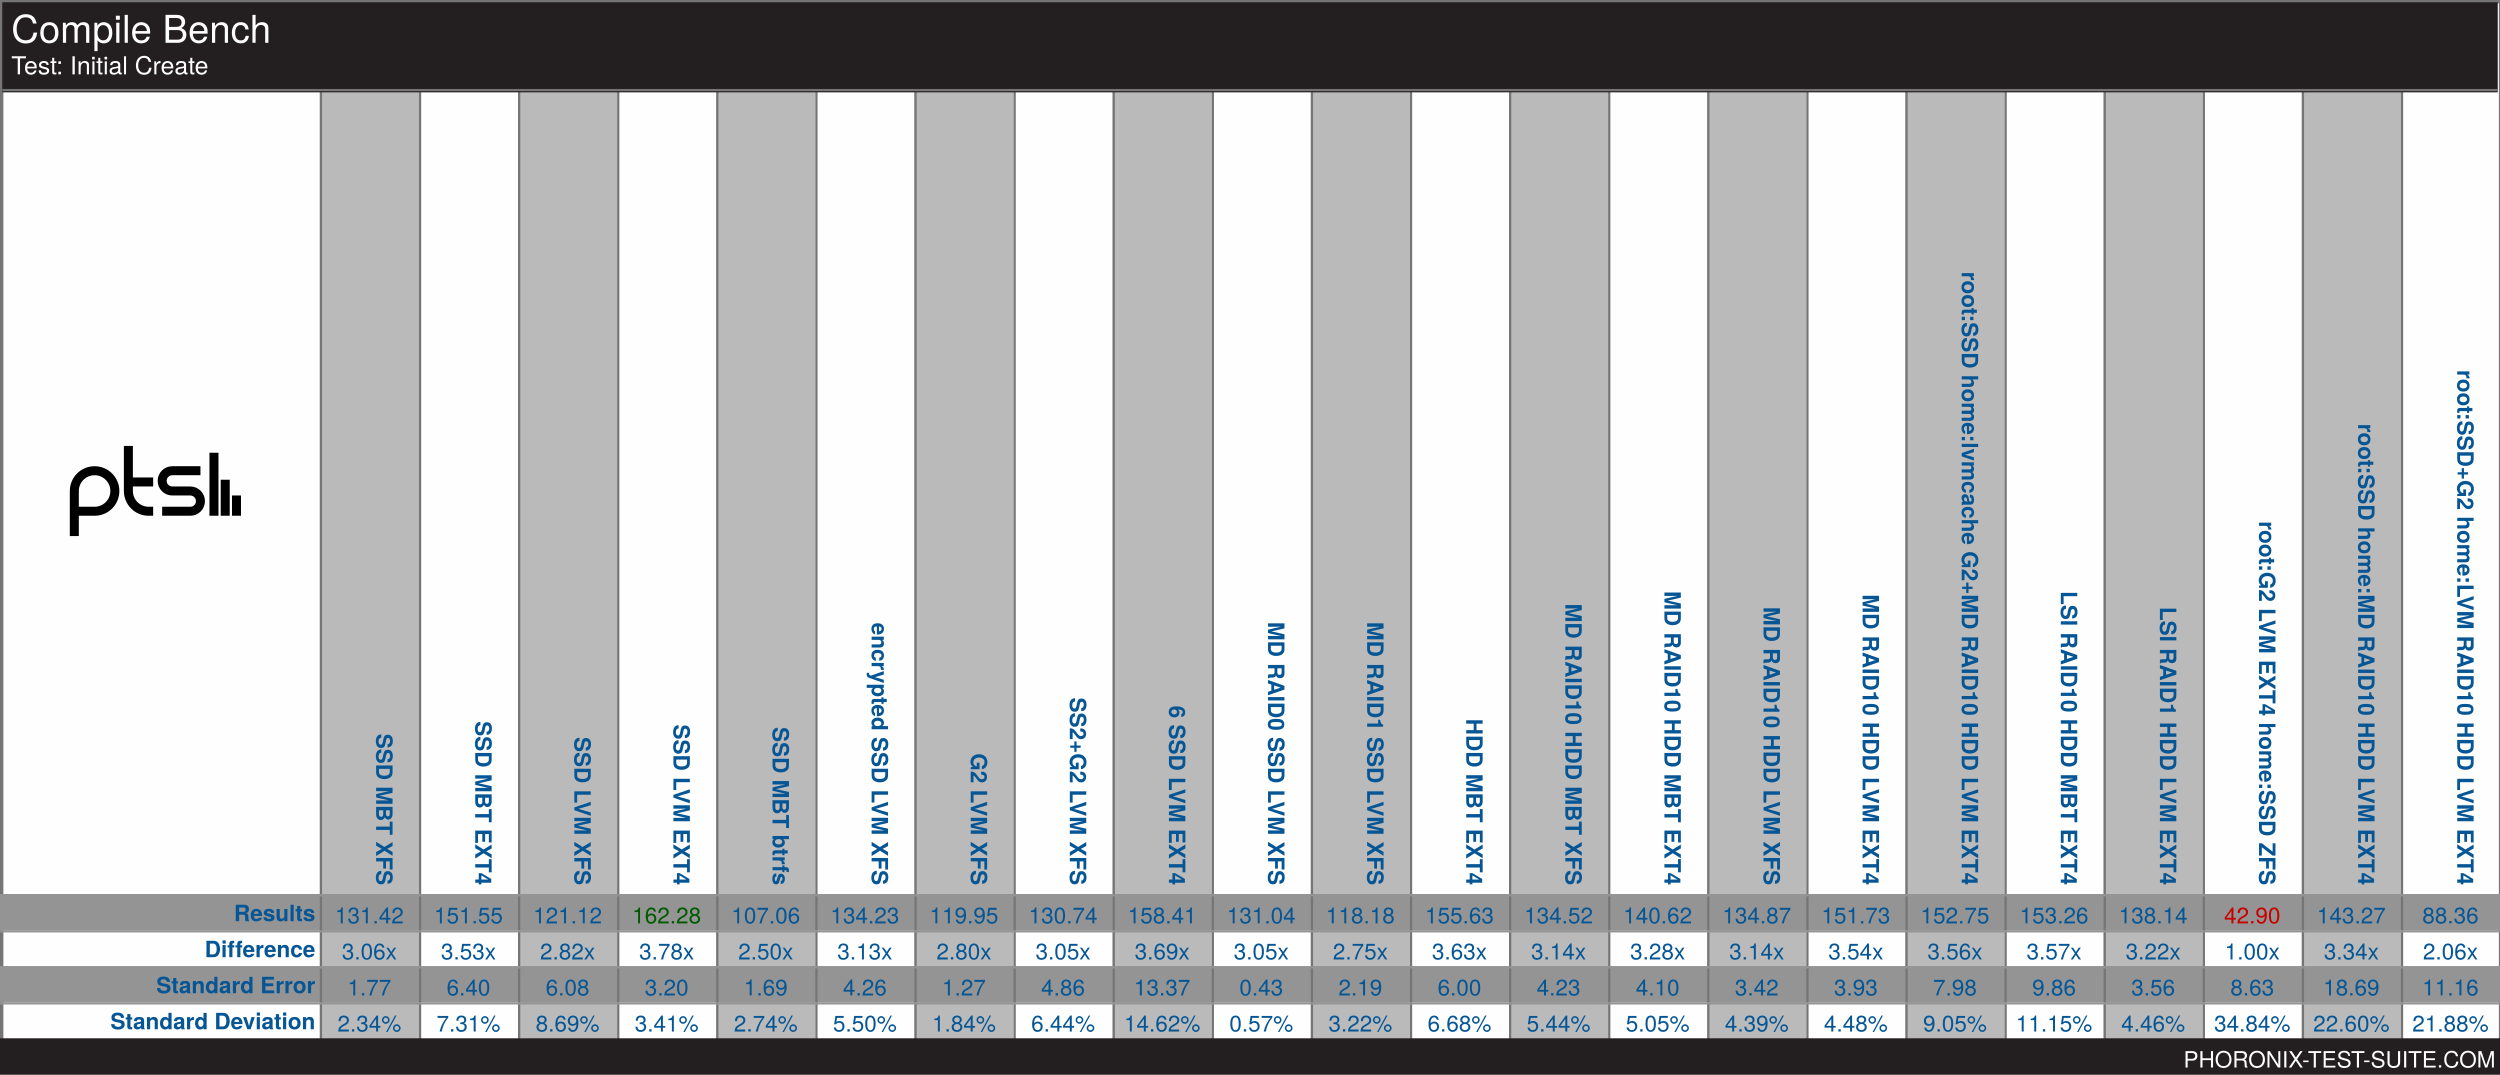
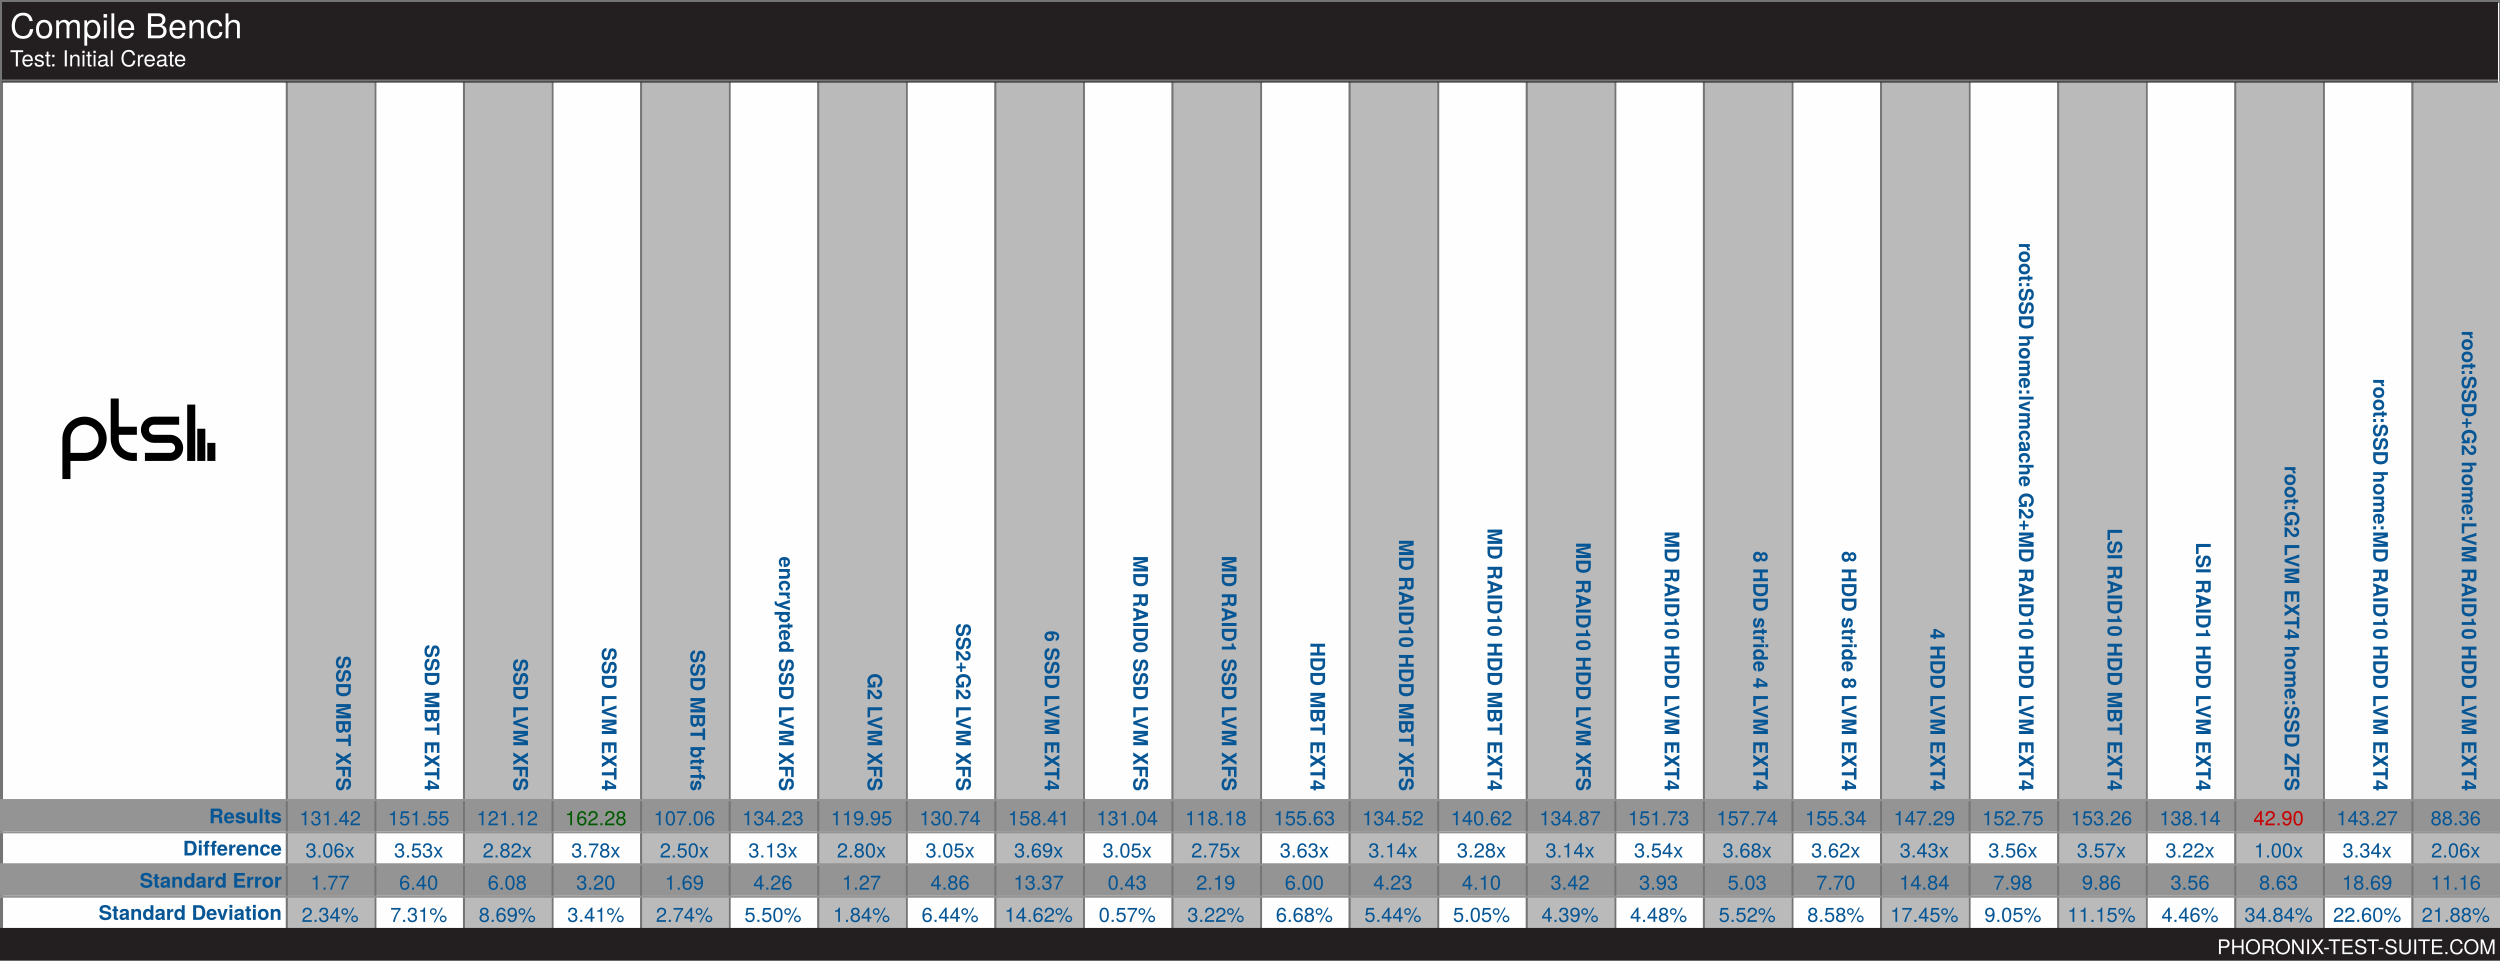
- <svg xmlns="http://www.w3.org/2000/svg" xmlns:xlink="http://www.w3.org/1999/xlink" version="1.1" font-family="sans-serif, droid-sans, helvetica, verdana, tahoma" viewbox="0 0 1110 477" width="1110" height="477" preserveAspectRatio="xMinYMin meet">
-   <rect x="0" y="0" width="1110" height="477" fill="#FEFEFE" stroke="#757575" stroke-width="2" />
-   <rect x="1" y="1" width="1109" height="476" fill="#FEFEFE" stroke="#757575" stroke-width="1" />
+ <svg xmlns="http://www.w3.org/2000/svg" xmlns:xlink="http://www.w3.org/1999/xlink" version="1.1" font-family="sans-serif, droid-sans, helvetica, verdana, tahoma" viewbox="0 0 1242 477" width="1242" height="477" preserveAspectRatio="xMinYMin meet">
+   <rect x="0" y="0" width="1242" height="477" fill="#FEFEFE" stroke="#757575" stroke-width="2" />
+   <rect x="1" y="1" width="1241" height="476" fill="#FEFEFE" stroke="#757575" stroke-width="1" />
  <path d="m74 22v9m-5-16v16m-5-28v28m-23-2h12.5c2.485 0 4.5-2.015 4.5-4.5s-2.015-4.5-4.5-4.5h-8c-2.485 0-4.5-2.015-4.5-4.5s2.015-4.5 4.5-4.5h12.5m-21 5h-11m11 13h-2c-4.971 0-9-4.029-9-9v-20m-24 40v-20c0-4.971 4.029-9 9-9 4.971 0 9 4.029 9 9s-4.029 9-9 9h-9" stroke="#000000" stroke-width="4" fill="none" transform="translate(31,198)" />
-   <line x1="142" y1="251" x2="1110" y2="251" stroke="#BABABA" stroke-width="421" stroke-dasharray="44,44" />
-   <line x1="555" y1="397" x2="555" y2="461" stroke="#949494" stroke-width="1110" stroke-dasharray="16,16" />
-   <line x1="142" y1="251" x2="1110" y2="251" stroke="#757575" stroke-width="421" stroke-dasharray="1,43" />
-   <rect x="1" y="1" width="1108" height="40" fill="#231f20" />
+   <line x1="142" y1="251" x2="1242" y2="251" stroke="#BABABA" stroke-width="421" stroke-dasharray="44,44" />
+   <line x1="621" y1="397" x2="621" y2="461" stroke="#949494" stroke-width="1242" stroke-dasharray="16,16" />
+   <line x1="142" y1="251" x2="1242" y2="251" stroke="#757575" stroke-width="421" stroke-dasharray="1,43" />
+   <rect x="1" y="1" width="1240" height="40" fill="#231f20" />
  <text x="5" y="19" font-size="17" fill="#FEFEFE" text-anchor="start">Compile Bench</text>
  <text x="5" y="33" font-size="11" fill="#FEFEFE" text-anchor="start">Test: Initial Create</text>
-   <line x1="1" y1="40" x2="1109" y2="40" stroke="#757575" stroke-width="1" />
+   <line x1="1" y1="40" x2="1241" y2="40" stroke="#757575" stroke-width="1" />
  <g font-size="10" font-weight="bold" text-anchor="end" fill="#065695">
    <text x="140" y="409" fill="#065695">Results</text>
    <text x="140" y="425" fill="#065695">Difference</text>
    <text x="140" y="441" fill="#065695">Standard Error</text>
    <text x="140" y="457" fill="#065695">Standard Deviation</text>
  </g>
  <g font-size="10" fill="#065695" font-weight="bold" text-anchor="end">
    <text x="167" y="393" transform="rotate(90 167 393)">SSD MBT XFS</text>
    <text x="211" y="393" transform="rotate(90 211 393)">SSD MBT EXT4</text>
    <text x="255" y="393" transform="rotate(90 255 393)">SSD LVM XFS</text>
    <text x="299" y="393" transform="rotate(90 299 393)">SSD LVM EXT4</text>
    <text x="343" y="393" transform="rotate(90 343 393)">SSD MBT btrfs</text>
    <text x="387" y="393" transform="rotate(90 387 393)">encrypted SSD LVM XFS</text>
    <text x="431" y="393" transform="rotate(90 431 393)">G2 LVM XFS</text>
    <text x="475" y="393" transform="rotate(90 475 393)">SS2+G2 LVM XFS</text>
    <text x="519" y="393" transform="rotate(90 519 393)">6 SSD LVM EXT4</text>
    <text x="563" y="393" transform="rotate(90 563 393)">MD RAID0 SSD LVM XFS</text>
    <text x="607" y="393" transform="rotate(90 607 393)">MD RAID1 SSD LVM XFS</text>
    <text x="651" y="393" transform="rotate(90 651 393)">HDD MBT EXT4</text>
    <text x="695" y="393" transform="rotate(90 695 393)">MD RAID10 HDD MBT XFS</text>
    <text x="739" y="393" transform="rotate(90 739 393)">MD RAID10 HDD MBT EXT4</text>
    <text x="783" y="393" transform="rotate(90 783 393)">MD RAID10 HDD LVM XFS</text>
    <text x="827" y="393" transform="rotate(90 827 393)">MD RAID10 HDD LVM EXT4</text>
-     <text x="871" y="393" transform="rotate(90 871 393)">root:SSD home:lvmcache G2+MD RAID10 HDD LVM EXT4</text>
-     <text x="915" y="393" transform="rotate(90 915 393)">LSI RAID10 HDD MBT EXT4</text>
-     <text x="959" y="393" transform="rotate(90 959 393)">LSI RAID1 HDD LVM EXT4</text>
-     <text x="1003" y="393" transform="rotate(90 1003 393)">root:G2 LVM EXT4 home:SSD ZFS</text>
-     <text x="1047" y="393" transform="rotate(90 1047 393)">root:SSD home:MD RAID10 HDD LVM EXT4</text>
-     <text x="1091" y="393" transform="rotate(90 1091 393)">root:SSD+G2 home:LVM RAID10 HDD LVM EXT4</text>
+     <text x="871" y="393" transform="rotate(90 871 393)">8 HDD stride 4 LVM EXT4</text>
+     <text x="915" y="393" transform="rotate(90 915 393)">8 HDD stride 8 LVM EXT4</text>
+     <text x="959" y="393" transform="rotate(90 959 393)">4 HDD LVM EXT4</text>
+     <text x="1003" y="393" transform="rotate(90 1003 393)">root:SSD home:lvmcache G2+MD RAID10 HDD LVM EXT4</text>
+     <text x="1047" y="393" transform="rotate(90 1047 393)">LSI RAID10 HDD MBT EXT4</text>
+     <text x="1091" y="393" transform="rotate(90 1091 393)">LSI RAID1 HDD LVM EXT4</text>
+     <text x="1135" y="393" transform="rotate(90 1135 393)">root:G2 LVM EXT4 home:SSD ZFS</text>
+     <text x="1179" y="393" transform="rotate(90 1179 393)">root:SSD home:MD RAID10 HDD LVM EXT4</text>
+     <text x="1223" y="393" transform="rotate(90 1223 393)">root:SSD+G2 home:LVM RAID10 HDD LVM EXT4</text>
  </g>
  <g />
  <g text-anchor="middle" font-size="10">
    <text x="164" y="410" fill="#065695" xlink:title="STD Dev: 2.34%;  STD Error: 1.77">131.42</text>
    <text x="164" y="426" fill="#065695">3.06x</text>
    <text x="164" y="442" fill="#065695">1.77</text>
    <text x="164" y="458" fill="#065695">2.34%</text>
    <text x="208" y="410" fill="#065695" xlink:title="STD Dev: 7.31%;  STD Error: 6.40">151.55</text>
    <text x="208" y="426" fill="#065695">3.53x</text>
    <text x="208" y="442" fill="#065695">6.40</text>
    <text x="208" y="458" fill="#065695">7.31%</text>
    <text x="252" y="410" fill="#065695" xlink:title="STD Dev: 8.69%;  STD Error: 6.08">121.12</text>
    <text x="252" y="426" fill="#065695">2.82x</text>
    <text x="252" y="442" fill="#065695">6.08</text>
    <text x="252" y="458" fill="#065695">8.69%</text>
    <text x="296" y="410" fill="#005a00" xlink:title="STD Dev: 3.41%;  STD Error: 3.20">162.28</text>
    <text x="296" y="426" fill="#065695">3.78x</text>
    <text x="296" y="442" fill="#065695">3.20</text>
    <text x="296" y="458" fill="#065695">3.41%</text>
    <text x="340" y="410" fill="#065695" xlink:title="STD Dev: 2.74%;  STD Error: 1.69">107.06</text>
    <text x="340" y="426" fill="#065695">2.50x</text>
    <text x="340" y="442" fill="#065695">1.69</text>
    <text x="340" y="458" fill="#065695">2.74%</text>
    <text x="384" y="410" fill="#065695" xlink:title="STD Dev: 5.50%;  STD Error: 4.26">134.23</text>
    <text x="384" y="426" fill="#065695">3.13x</text>
    <text x="384" y="442" fill="#065695">4.26</text>
    <text x="384" y="458" fill="#065695">5.50%</text>
    <text x="428" y="410" fill="#065695" xlink:title="STD Dev: 1.84%;  STD Error: 1.27">119.95</text>
    <text x="428" y="426" fill="#065695">2.80x</text>
    <text x="428" y="442" fill="#065695">1.27</text>
    <text x="428" y="458" fill="#065695">1.84%</text>
    <text x="472" y="410" fill="#065695" xlink:title="STD Dev: 6.44%;  STD Error: 4.86">130.74</text>
    <text x="472" y="426" fill="#065695">3.05x</text>
    <text x="472" y="442" fill="#065695">4.86</text>
    <text x="472" y="458" fill="#065695">6.44%</text>
    <text x="516" y="410" fill="#065695" xlink:title="STD Dev: 14.62%;  STD Error: 13.37">158.41</text>
    <text x="516" y="426" fill="#065695">3.69x</text>
    <text x="516" y="442" fill="#065695">13.37</text>
    <text x="516" y="458" fill="#065695">14.62%</text>
    <text x="560" y="410" fill="#065695" xlink:title="STD Dev: 0.57%;  STD Error: 0.43">131.04</text>
    <text x="560" y="426" fill="#065695">3.05x</text>
    <text x="560" y="442" fill="#065695">0.43</text>
    <text x="560" y="458" fill="#065695">0.57%</text>
    <text x="604" y="410" fill="#065695" xlink:title="STD Dev: 3.22%;  STD Error: 2.19">118.18</text>
    <text x="604" y="426" fill="#065695">2.75x</text>
    <text x="604" y="442" fill="#065695">2.19</text>
    <text x="604" y="458" fill="#065695">3.22%</text>
    <text x="648" y="410" fill="#065695" xlink:title="STD Dev: 6.68%;  STD Error: 6.00">155.63</text>
    <text x="648" y="426" fill="#065695">3.63x</text>
    <text x="648" y="442" fill="#065695">6.00</text>
    <text x="648" y="458" fill="#065695">6.68%</text>
    <text x="692" y="410" fill="#065695" xlink:title="STD Dev: 5.44%;  STD Error: 4.23">134.52</text>
    <text x="692" y="426" fill="#065695">3.14x</text>
    <text x="692" y="442" fill="#065695">4.23</text>
    <text x="692" y="458" fill="#065695">5.44%</text>
    <text x="736" y="410" fill="#065695" xlink:title="STD Dev: 5.05%;  STD Error: 4.10">140.62</text>
    <text x="736" y="426" fill="#065695">3.28x</text>
    <text x="736" y="442" fill="#065695">4.10</text>
    <text x="736" y="458" fill="#065695">5.05%</text>
    <text x="780" y="410" fill="#065695" xlink:title="STD Dev: 4.39%;  STD Error: 3.42">134.87</text>
    <text x="780" y="426" fill="#065695">3.14x</text>
    <text x="780" y="442" fill="#065695">3.42</text>
    <text x="780" y="458" fill="#065695">4.39%</text>
    <text x="824" y="410" fill="#065695" xlink:title="STD Dev: 4.48%;  STD Error: 3.93">151.73</text>
    <text x="824" y="426" fill="#065695">3.54x</text>
    <text x="824" y="442" fill="#065695">3.93</text>
    <text x="824" y="458" fill="#065695">4.48%</text>
-     <text x="868" y="410" fill="#065695" xlink:title="STD Dev: 9.05%;  STD Error: 7.98">152.75</text>
-     <text x="868" y="426" fill="#065695">3.56x</text>
-     <text x="868" y="442" fill="#065695">7.98</text>
-     <text x="868" y="458" fill="#065695">9.05%</text>
-     <text x="912" y="410" fill="#065695" xlink:title="STD Dev: 11.15%;  STD Error: 9.86">153.26</text>
-     <text x="912" y="426" fill="#065695">3.57x</text>
-     <text x="912" y="442" fill="#065695">9.86</text>
-     <text x="912" y="458" fill="#065695">11.15%</text>
-     <text x="956" y="410" fill="#065695" xlink:title="STD Dev: 4.46%;  STD Error: 3.56">138.14</text>
-     <text x="956" y="426" fill="#065695">3.22x</text>
-     <text x="956" y="442" fill="#065695">3.56</text>
-     <text x="956" y="458" fill="#065695">4.46%</text>
-     <text x="1000" y="410" fill="#C80000" xlink:title="STD Dev: 34.84%;  STD Error: 8.63">42.90</text>
-     <text x="1000" y="426" fill="#065695">1.00x</text>
-     <text x="1000" y="442" fill="#065695">8.63</text>
-     <text x="1000" y="458" fill="#065695">34.84%</text>
-     <text x="1044" y="410" fill="#065695" xlink:title="STD Dev: 22.60%;  STD Error: 18.69">143.27</text>
-     <text x="1044" y="426" fill="#065695">3.34x</text>
-     <text x="1044" y="442" fill="#065695">18.69</text>
-     <text x="1044" y="458" fill="#065695">22.60%</text>
-     <text x="1088" y="410" fill="#065695" xlink:title="STD Dev: 21.88%;  STD Error: 11.16">88.36</text>
-     <text x="1088" y="426" fill="#065695">2.06x</text>
-     <text x="1088" y="442" fill="#065695">11.16</text>
-     <text x="1088" y="458" fill="#065695">21.88%</text>
+     <text x="868" y="410" fill="#065695" xlink:title="STD Dev: 5.52%;  STD Error: 5.03">157.74</text>
+     <text x="868" y="426" fill="#065695">3.68x</text>
+     <text x="868" y="442" fill="#065695">5.03</text>
+     <text x="868" y="458" fill="#065695">5.52%</text>
+     <text x="912" y="410" fill="#065695" xlink:title="STD Dev: 8.58%;  STD Error: 7.70">155.34</text>
+     <text x="912" y="426" fill="#065695">3.62x</text>
+     <text x="912" y="442" fill="#065695">7.70</text>
+     <text x="912" y="458" fill="#065695">8.58%</text>
+     <text x="956" y="410" fill="#065695" xlink:title="STD Dev: 17.45%;  STD Error: 14.84">147.29</text>
+     <text x="956" y="426" fill="#065695">3.43x</text>
+     <text x="956" y="442" fill="#065695">14.84</text>
+     <text x="956" y="458" fill="#065695">17.45%</text>
+     <text x="1000" y="410" fill="#065695" xlink:title="STD Dev: 9.05%;  STD Error: 7.98">152.75</text>
+     <text x="1000" y="426" fill="#065695">3.56x</text>
+     <text x="1000" y="442" fill="#065695">7.98</text>
+     <text x="1000" y="458" fill="#065695">9.05%</text>
+     <text x="1044" y="410" fill="#065695" xlink:title="STD Dev: 11.15%;  STD Error: 9.86">153.26</text>
+     <text x="1044" y="426" fill="#065695">3.57x</text>
+     <text x="1044" y="442" fill="#065695">9.86</text>
+     <text x="1044" y="458" fill="#065695">11.15%</text>
+     <text x="1088" y="410" fill="#065695" xlink:title="STD Dev: 4.46%;  STD Error: 3.56">138.14</text>
+     <text x="1088" y="426" fill="#065695">3.22x</text>
+     <text x="1088" y="442" fill="#065695">3.56</text>
+     <text x="1088" y="458" fill="#065695">4.46%</text>
+     <text x="1132" y="410" fill="#C80000" xlink:title="STD Dev: 34.84%;  STD Error: 8.63">42.90</text>
+     <text x="1132" y="426" fill="#065695">1.00x</text>
+     <text x="1132" y="442" fill="#065695">8.63</text>
+     <text x="1132" y="458" fill="#065695">34.84%</text>
+     <text x="1176" y="410" fill="#065695" xlink:title="STD Dev: 22.60%;  STD Error: 18.69">143.27</text>
+     <text x="1176" y="426" fill="#065695">3.34x</text>
+     <text x="1176" y="442" fill="#065695">18.69</text>
+     <text x="1176" y="458" fill="#065695">22.60%</text>
+     <text x="1220" y="410" fill="#065695" xlink:title="STD Dev: 21.88%;  STD Error: 11.16">88.36</text>
+     <text x="1220" y="426" fill="#065695">2.06x</text>
+     <text x="1220" y="442" fill="#065695">11.16</text>
+     <text x="1220" y="458" fill="#065695">21.88%</text>
  </g>
-   <line x1="555" y1="397" x2="555" y2="461" stroke="#949494" stroke-width="1110" stroke-dasharray="1,15" />
-   <rect x="0" y="461" width="1110" height="16" fill="#231f20" />
+   <line x1="621" y1="397" x2="621" y2="461" stroke="#949494" stroke-width="1242" stroke-dasharray="1,15" />
+   <rect x="0" y="461" width="1242" height="16" fill="#231f20" />
  <a xlink:href="http://www.phoronix-test-suite.com/" xlink:show="new">
-     <text x="1108" y="474" font-size="10" fill="#FFFFFF" text-anchor="end" xlink:show="new">PHORONIX-TEST-SUITE.COM</text>
+     <text x="1240" y="474" font-size="10" fill="#FFFFFF" text-anchor="end" xlink:show="new">PHORONIX-TEST-SUITE.COM</text>
  </a>
</svg>
